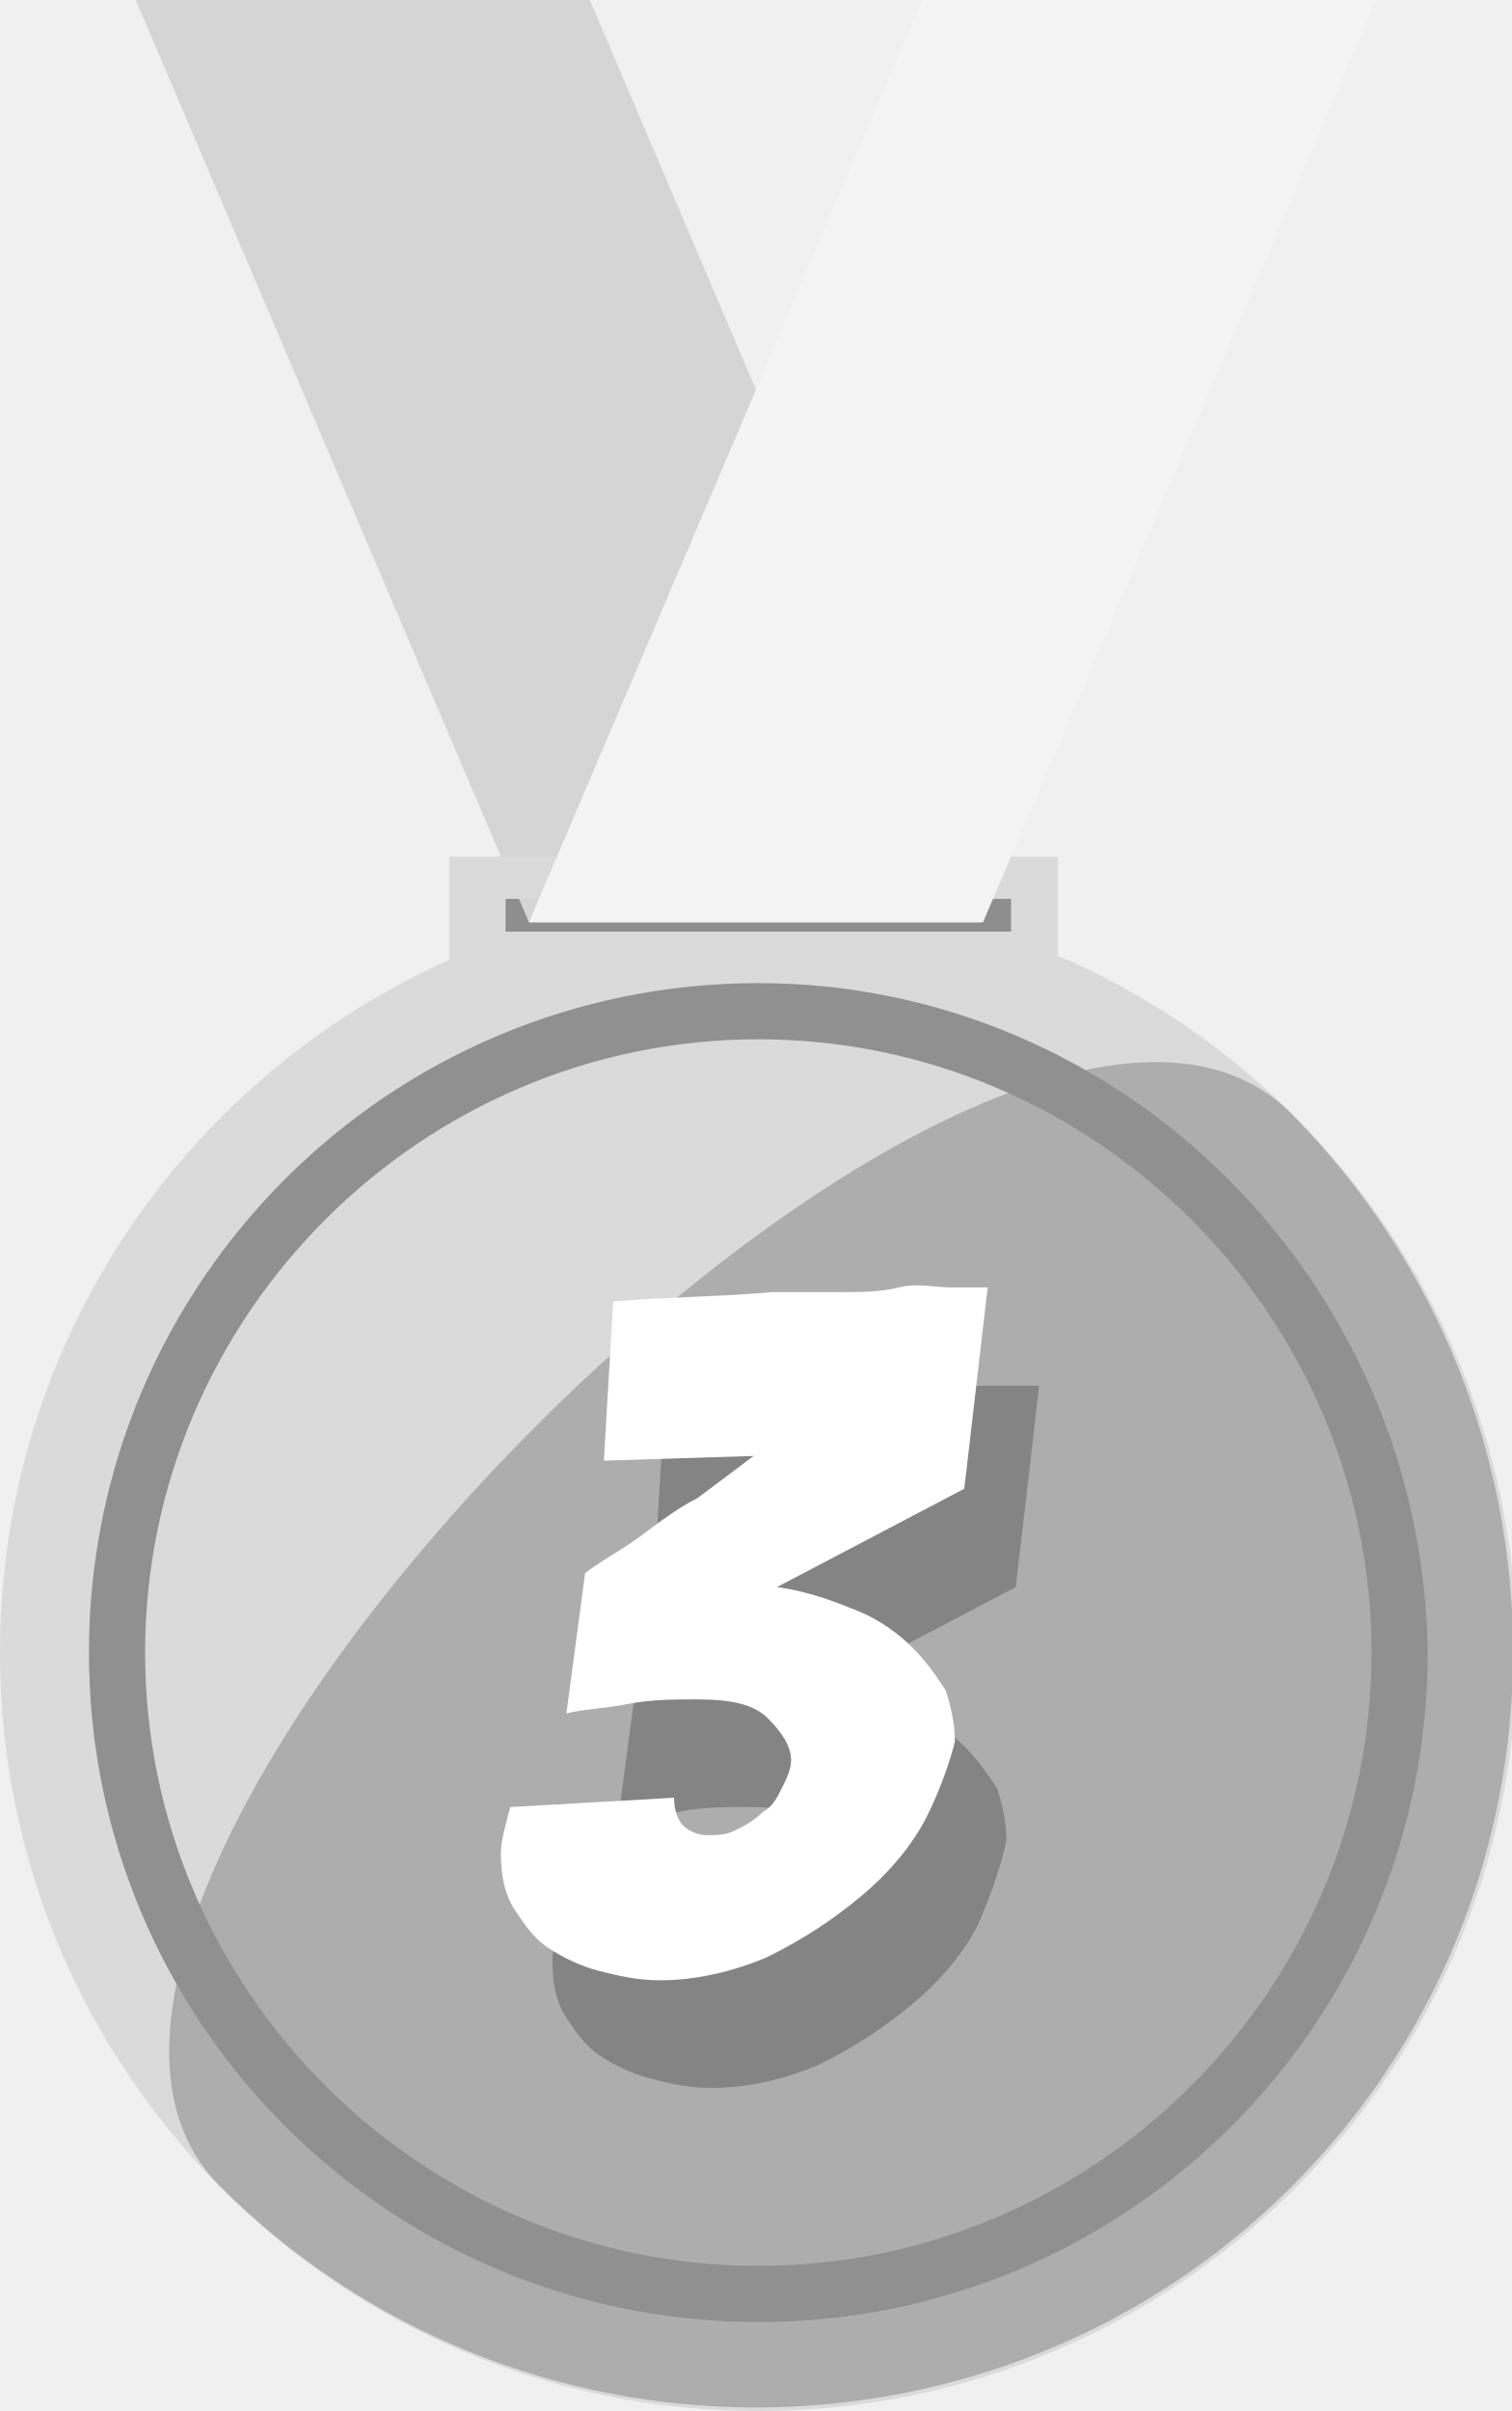
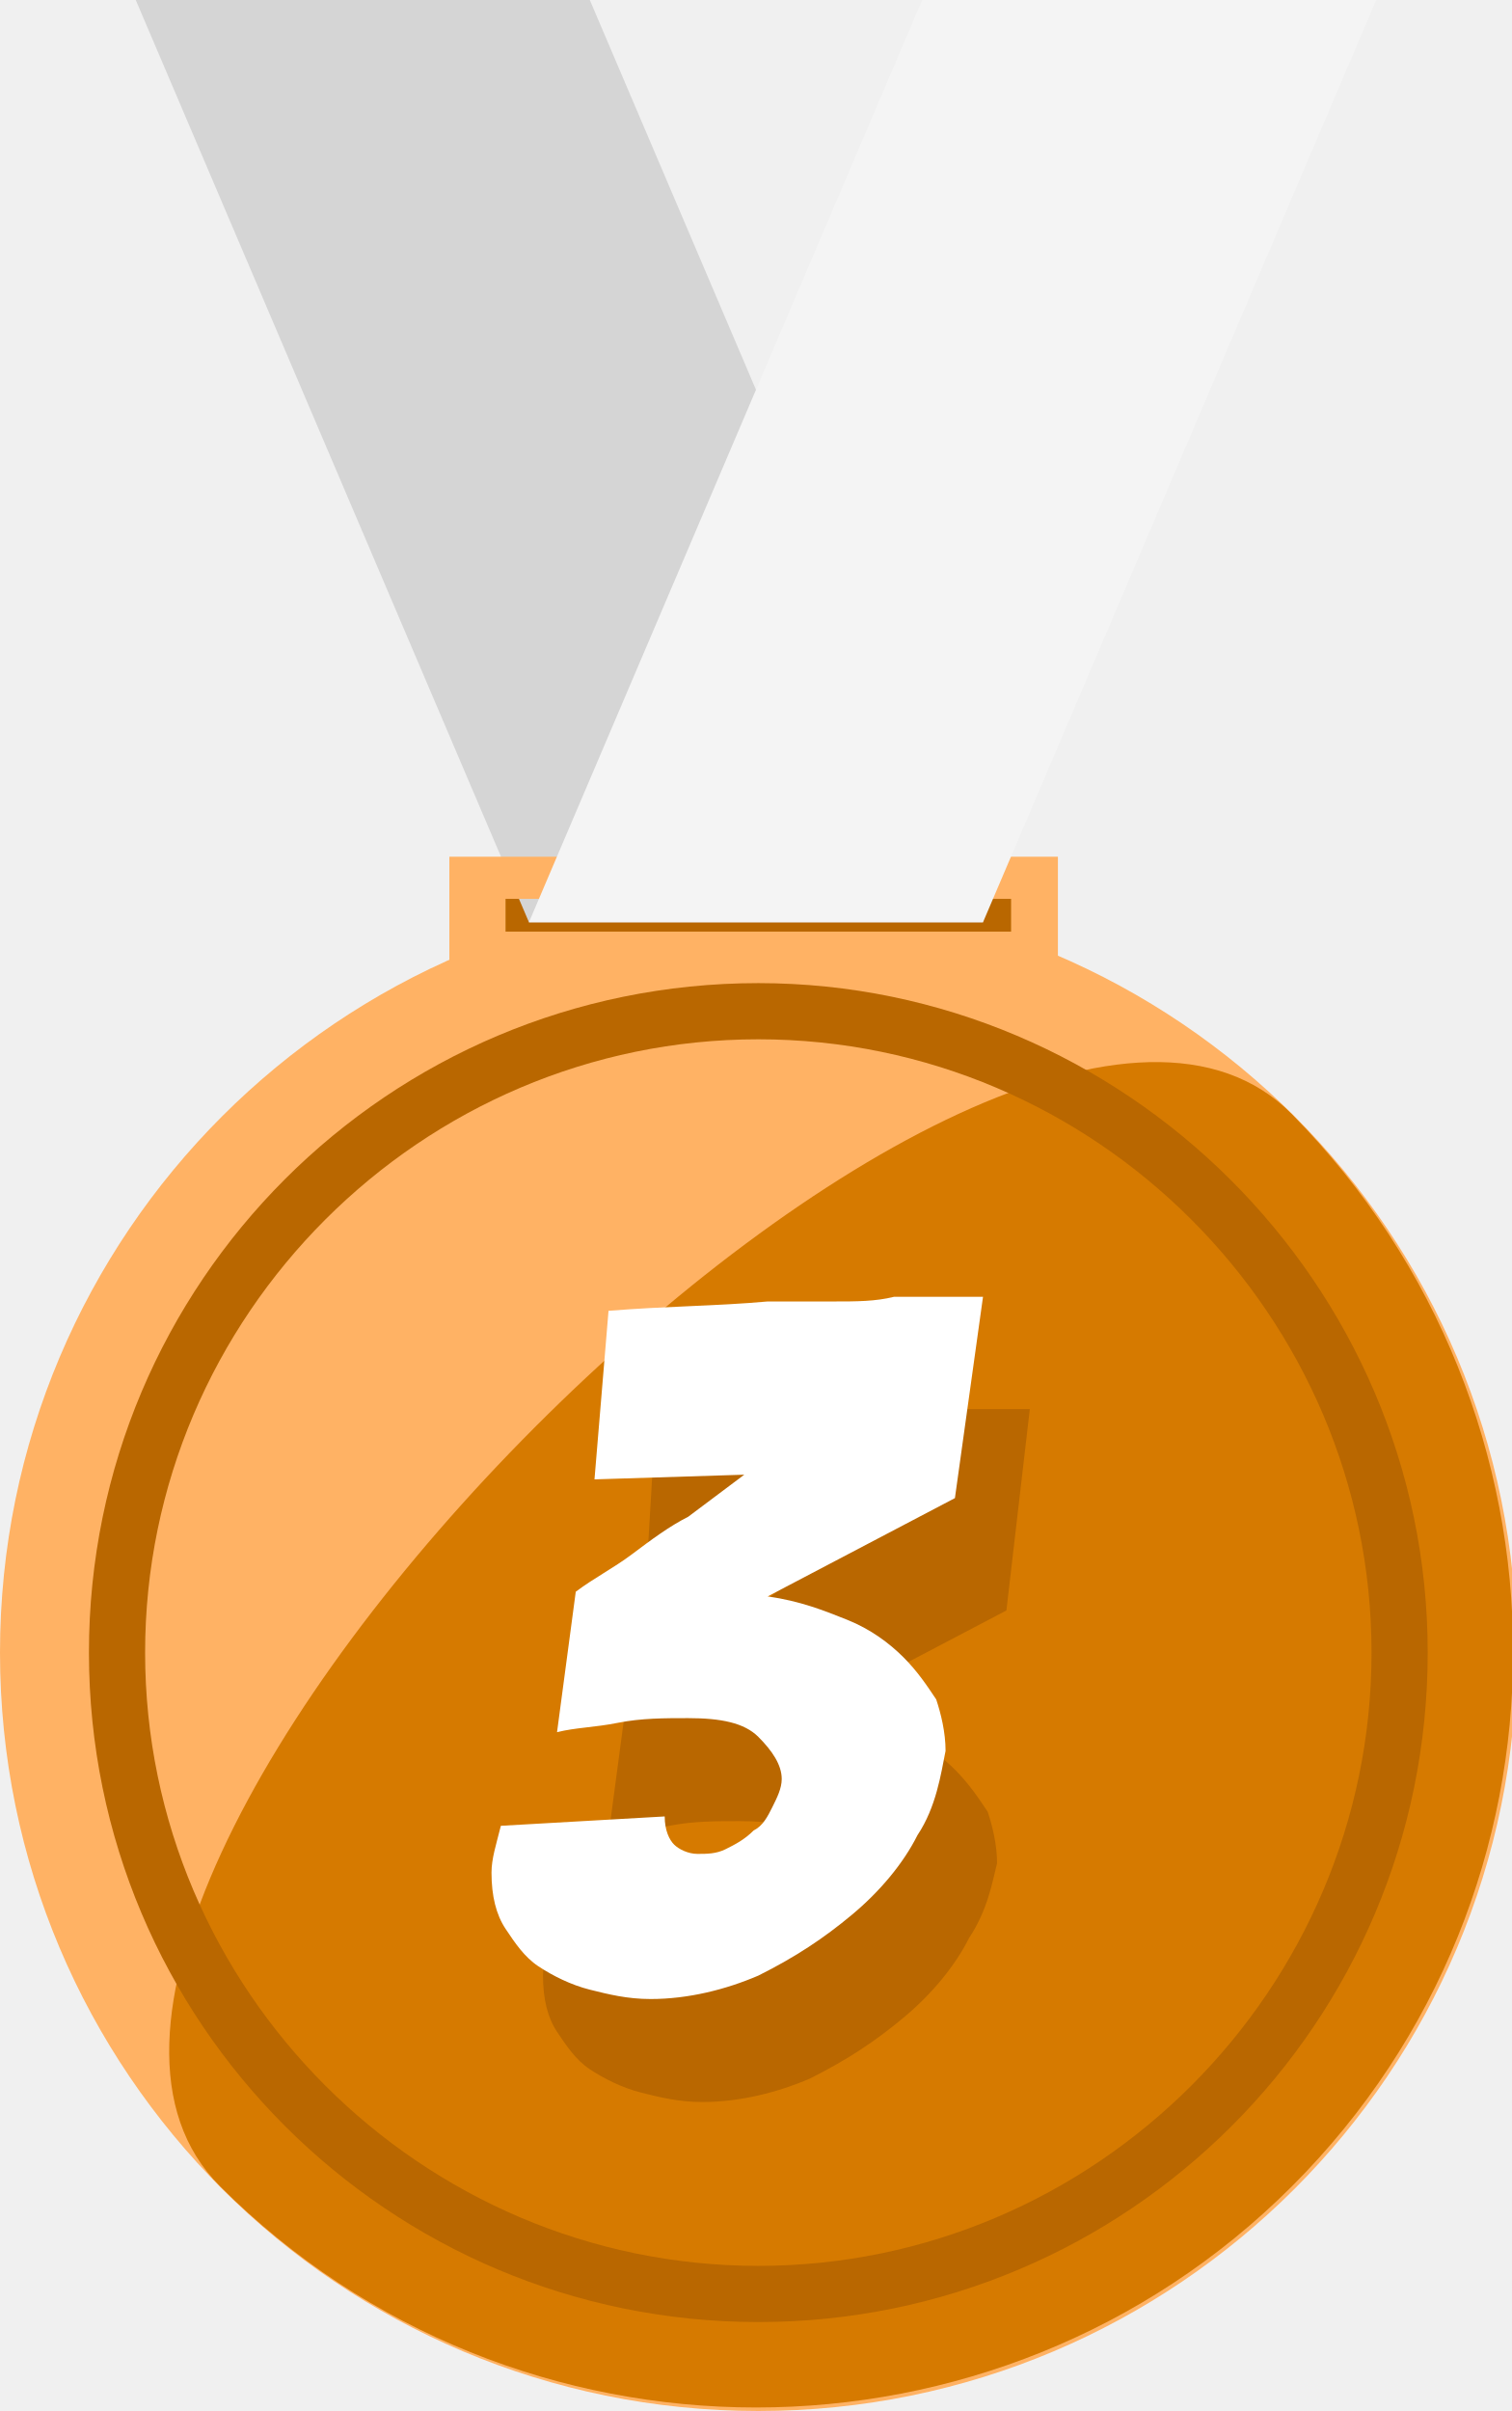
- <svg xmlns="http://www.w3.org/2000/svg" enable-background="new 0 0 32.3 51.5" viewBox="0 0 32.3 51.5">
-   <circle cx="16.2" cy="35.3" fill="#dadada" r="16.2" />
-   <path d="m27.6 46.7c6.3-6.3 6.3-16.5 0-22.9s-29.2 16.6-22.9 22.9 16.6 6.3 22.9 0z" fill="#adadad" />
-   <path d="m10.2 18.9h12.2v1.9h-12.2z" fill="#8e8e8e" />
-   <path d="m12.6 0 8.4 19.7h-9.7l-8.4-19.7" fill="#d5d5d5" />
-   <path d="m9.6 18.3v3h13v-3zm12 1.6h-10.8v-.7h10.8z" fill="#dadada" />
-   <path d="m19.7 0-8.4 19.7h9.7l8.4-19.7" fill="#f4f4f4" />
-   <path d="m20.9 41.1c-.3.6-.8 1.2-1.4 1.7s-1.2.9-2 1.3c-.7.3-1.5.5-2.3.5-.5 0-.9-.1-1.3-.2s-.8-.3-1.1-.5-.5-.5-.7-.8-.3-.7-.3-1.2c0-.3.1-.6.2-1l3.5-.2c0 .3.1.5.2.6s.3.2.5.2.4 0 .6-.1.4-.2.6-.4c.2-.1.3-.3.4-.5s.2-.4.2-.6c0-.3-.2-.6-.5-.9s-.8-.4-1.5-.4c-.5 0-1 0-1.5.1s-.9.1-1.3.2l.4-3c.4-.3.8-.5 1.2-.8s.8-.6 1.2-.8l1.2-.9-3.2-.1.2-3.4c1.2-.1 2.3-.1 3.4-.2h1.4c.5 0 .9 0 1.3-.1h1.1.8l-.5 4.3-4 2.1c.7.1 1.2.3 1.7.5s.9.5 1.2.8.5.6.7.9c.1.3.2.7.2 1.1-.1.5-.3 1.1-.6 1.8z" fill="#848484" />
-   <path d="m19.8 38.8c-.3.6-.8 1.2-1.4 1.7s-1.2.9-2 1.3c-.7.3-1.5.5-2.3.5-.5 0-.9-.1-1.3-.2s-.8-.3-1.1-.5-.5-.5-.7-.8-.3-.7-.3-1.2c0-.3.1-.6.2-1l3.5-.2c0 .3.1.5.2.6s.3.2.5.2.4 0 .6-.1.4-.2.6-.4c.2-.1.3-.3.4-.5s.2-.4.2-.6c0-.3-.2-.6-.5-.9s-.8-.4-1.5-.4c-.5 0-1 0-1.5.1s-.9.1-1.3.2l.4-3c.4-.3.8-.5 1.2-.8s.8-.6 1.2-.8l1.2-.9-3.2.1.2-3.4c1.2-.1 2.3-.1 3.4-.2h1.4c.5 0 .9 0 1.3-.1s.8 0 1.1 0h.8l-.5 4.3-4 2.1c.7.1 1.2.3 1.7.5s.9.5 1.2.8.5.6.7.9c.1.3.2.7.2 1.1-.1.4-.3 1-.6 1.6z" fill="#fff" />
-   <path d="m16.2 22.2c7.2 0 13.1 5.9 13.1 13.1s-5.9 13.1-13.1 13.1-13.1-5.9-13.1-13.1 5.9-13.1 13.1-13.1m0-1.2c-7.9 0-14.3 6.4-14.3 14.3s6.4 14.3 14.3 14.3 14.3-6.4 14.3-14.3c-.1-7.9-6.5-14.3-14.3-14.3z" fill="#909090" />
+ <svg xmlns="http://www.w3.org/2000/svg" version="1.1" id="Layer_1" x="0px" y="0px" viewBox="0 0 32.3 51.5" style="enable-background:new 0 0 32.3 51.5;" xml:space="preserve">
+   <style type="text/css">
+ 	.st0{fill:#FFB264;}
+ 	.st1{fill:#D67A00;}
+ 	.st2{fill:#B96700;}
+ 	.st3{fill:#D5D5D5;}
+ 	.st4{fill:#F4F4F4;}
+ 	.st5{fill:#FFFFFF;}
+ </style>
+   <circle class="st0" cx="16.2" cy="35.3" r="16.2" />
+   <path class="st1" d="M27.6,46.7c6.3-6.3,6.3-16.5,0-22.9S-1.6,40.4,4.7,46.7S21.3,53,27.6,46.7z" />
+   <path class="st2" d="M10.2,18.9h12.2v1.9H10.2V18.9z" />
+   <path class="st3" d="M12.6,0L21,19.7h-9.7L2.9,0" />
+   <path class="st0" d="M9.6,18.3v3h13v-3H9.6z M21.6,19.9H10.8v-0.7h10.8V19.9z" />
+   <path class="st4" d="M19.7,0l-8.4,19.7H21L29.4,0" />
+   <path class="st2" d="M16.2,22.2c7.2,0,13.1,5.9,13.1,13.1s-5.9,13.1-13.1,13.1S3.1,42.5,3.1,35.3S9,22.2,16.2,22.2 M16.2,21  C8.3,21,1.9,27.4,1.9,35.3s6.4,14.3,14.3,14.3s14.3-6.4,14.3-14.3S24,21,16.2,21z" />
+   <g>
+     <path class="st2" d="M20.7,41.4c-0.3,0.6-0.8,1.2-1.4,1.7s-1.2,0.9-2,1.3c-0.7,0.3-1.5,0.5-2.3,0.5c-0.5,0-0.9-0.1-1.3-0.2   c-0.4-0.1-0.8-0.3-1.1-0.5s-0.5-0.5-0.7-0.8s-0.3-0.7-0.3-1.2c0-0.3,0.1-0.6,0.2-1l3.5-0.2c0,0.3,0.1,0.5,0.2,0.6s0.3,0.2,0.5,0.2   c0.2,0,0.4,0,0.6-0.1s0.4-0.2,0.6-0.4c0.2-0.1,0.3-0.3,0.4-0.5s0.2-0.4,0.2-0.6c0-0.3-0.2-0.6-0.5-0.9c-0.3-0.3-0.8-0.4-1.5-0.4   c-0.5,0-1,0-1.5,0.1s-0.9,0.1-1.3,0.2l0.4-3c0.4-0.3,0.8-0.5,1.2-0.8s0.8-0.6,1.2-0.8c0.4-0.3,0.8-0.6,1.2-0.9l-3.2,0.1l0.2-3.4   c1.2-0.1,2.3-0.1,3.4-0.2c0.4,0,0.9,0,1.4,0s0.9,0,1.3-0.1c0.4,0,0.8,0,1.1,0c0.3,0,0.6,0,0.8,0l-0.5,4.3l-4,2.1   c0.7,0.1,1.2,0.3,1.7,0.5s0.9,0.5,1.2,0.8c0.3,0.3,0.5,0.6,0.7,0.9c0.1,0.3,0.2,0.7,0.2,1.1C21.2,40.2,21.1,40.8,20.7,41.4z" />
+   </g>
+   <g>
+     <path class="st5" d="M19.6,39.2c-0.3,0.6-0.8,1.2-1.4,1.7s-1.2,0.9-2,1.3c-0.7,0.3-1.5,0.5-2.3,0.5c-0.5,0-0.9-0.1-1.3-0.2   c-0.4-0.1-0.8-0.3-1.1-0.5s-0.5-0.5-0.7-0.8s-0.3-0.7-0.3-1.2c0-0.3,0.1-0.6,0.2-1l3.5-0.2c0,0.3,0.1,0.5,0.2,0.6s0.3,0.2,0.5,0.2   s0.4,0,0.6-0.1c0.2-0.1,0.4-0.2,0.6-0.4c0.2-0.1,0.3-0.3,0.4-0.5s0.2-0.4,0.2-0.6c0-0.3-0.2-0.6-0.5-0.9s-0.8-0.4-1.5-0.4   c-0.5,0-1,0-1.5,0.1s-0.9,0.1-1.3,0.2l0.4-3c0.4-0.3,0.8-0.5,1.2-0.8s0.8-0.6,1.2-0.8c0.4-0.3,0.8-0.6,1.2-0.9l-3.2,0.1L13,28   c1.2-0.1,2.3-0.1,3.4-0.2c0.4,0,0.9,0,1.4,0s0.9,0,1.3-0.1c0.4,0,0.8,0,1.1,0c0.3,0,0.6,0,0.8,0L20.4,32l-4,2.1   c0.7,0.1,1.2,0.3,1.7,0.5s0.9,0.5,1.2,0.8c0.3,0.3,0.5,0.6,0.7,0.9c0.1,0.3,0.2,0.7,0.2,1.1C20.1,37.9,20,38.6,19.6,39.2z" />
+   </g>
</svg>
